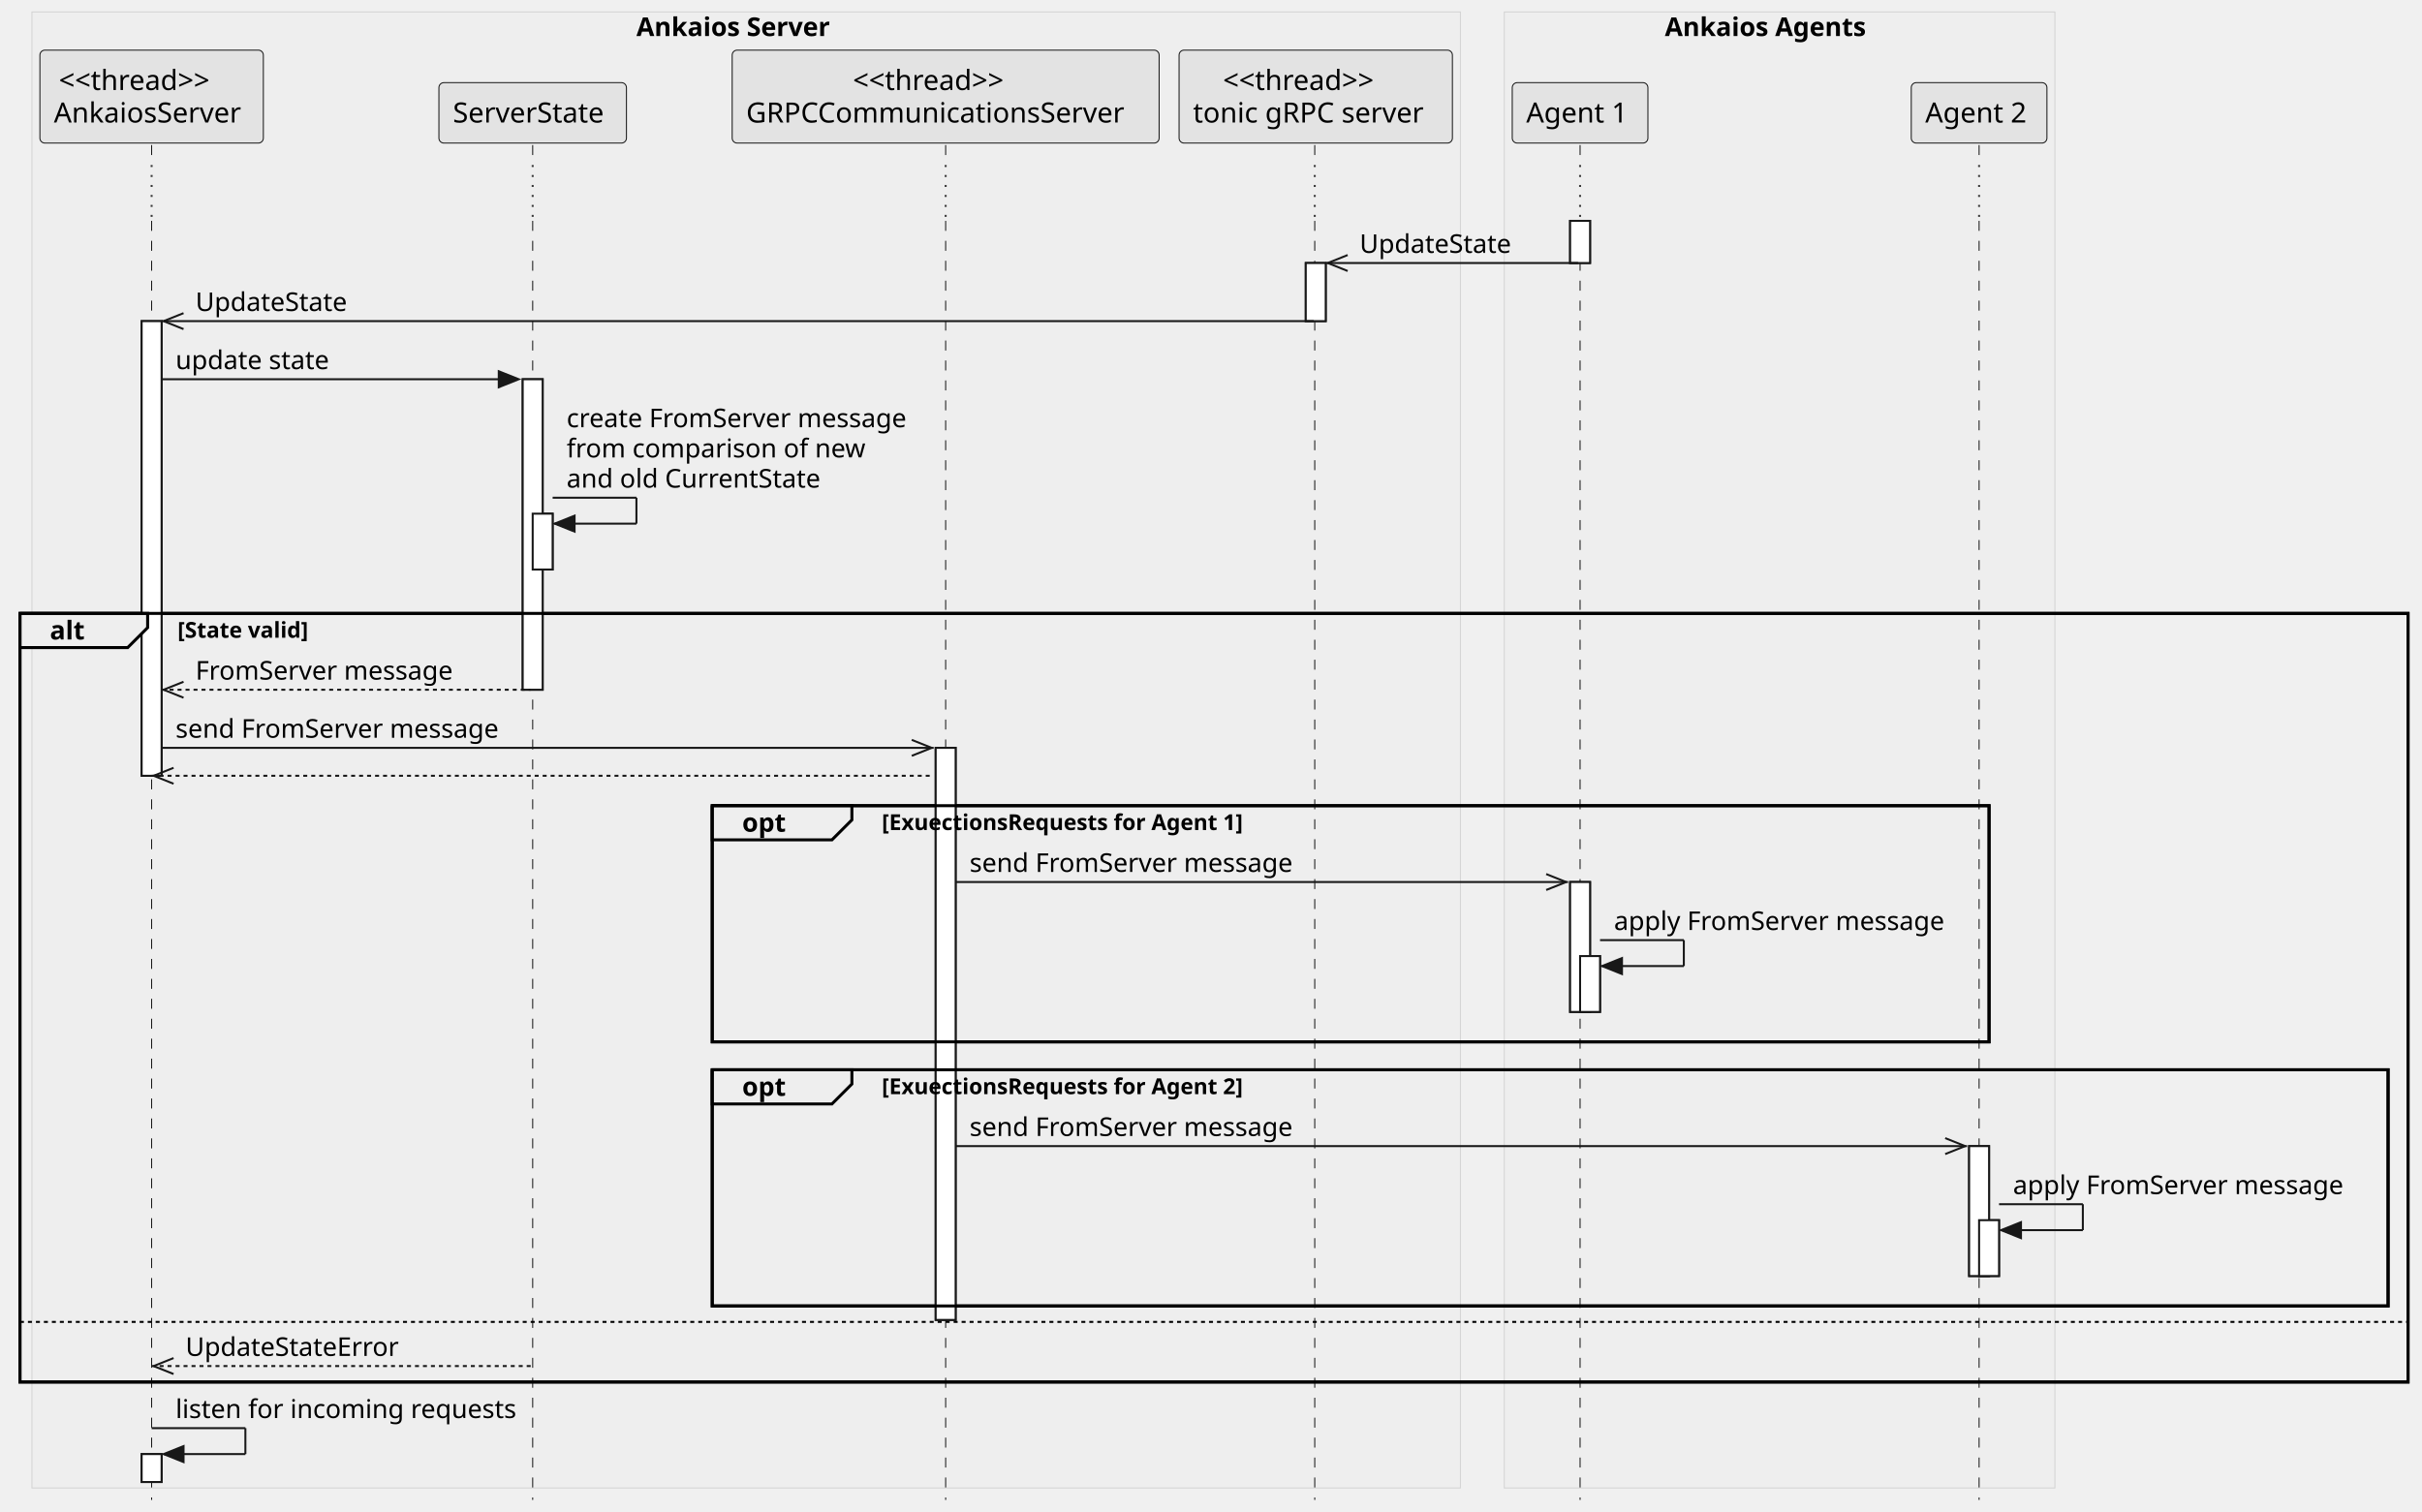
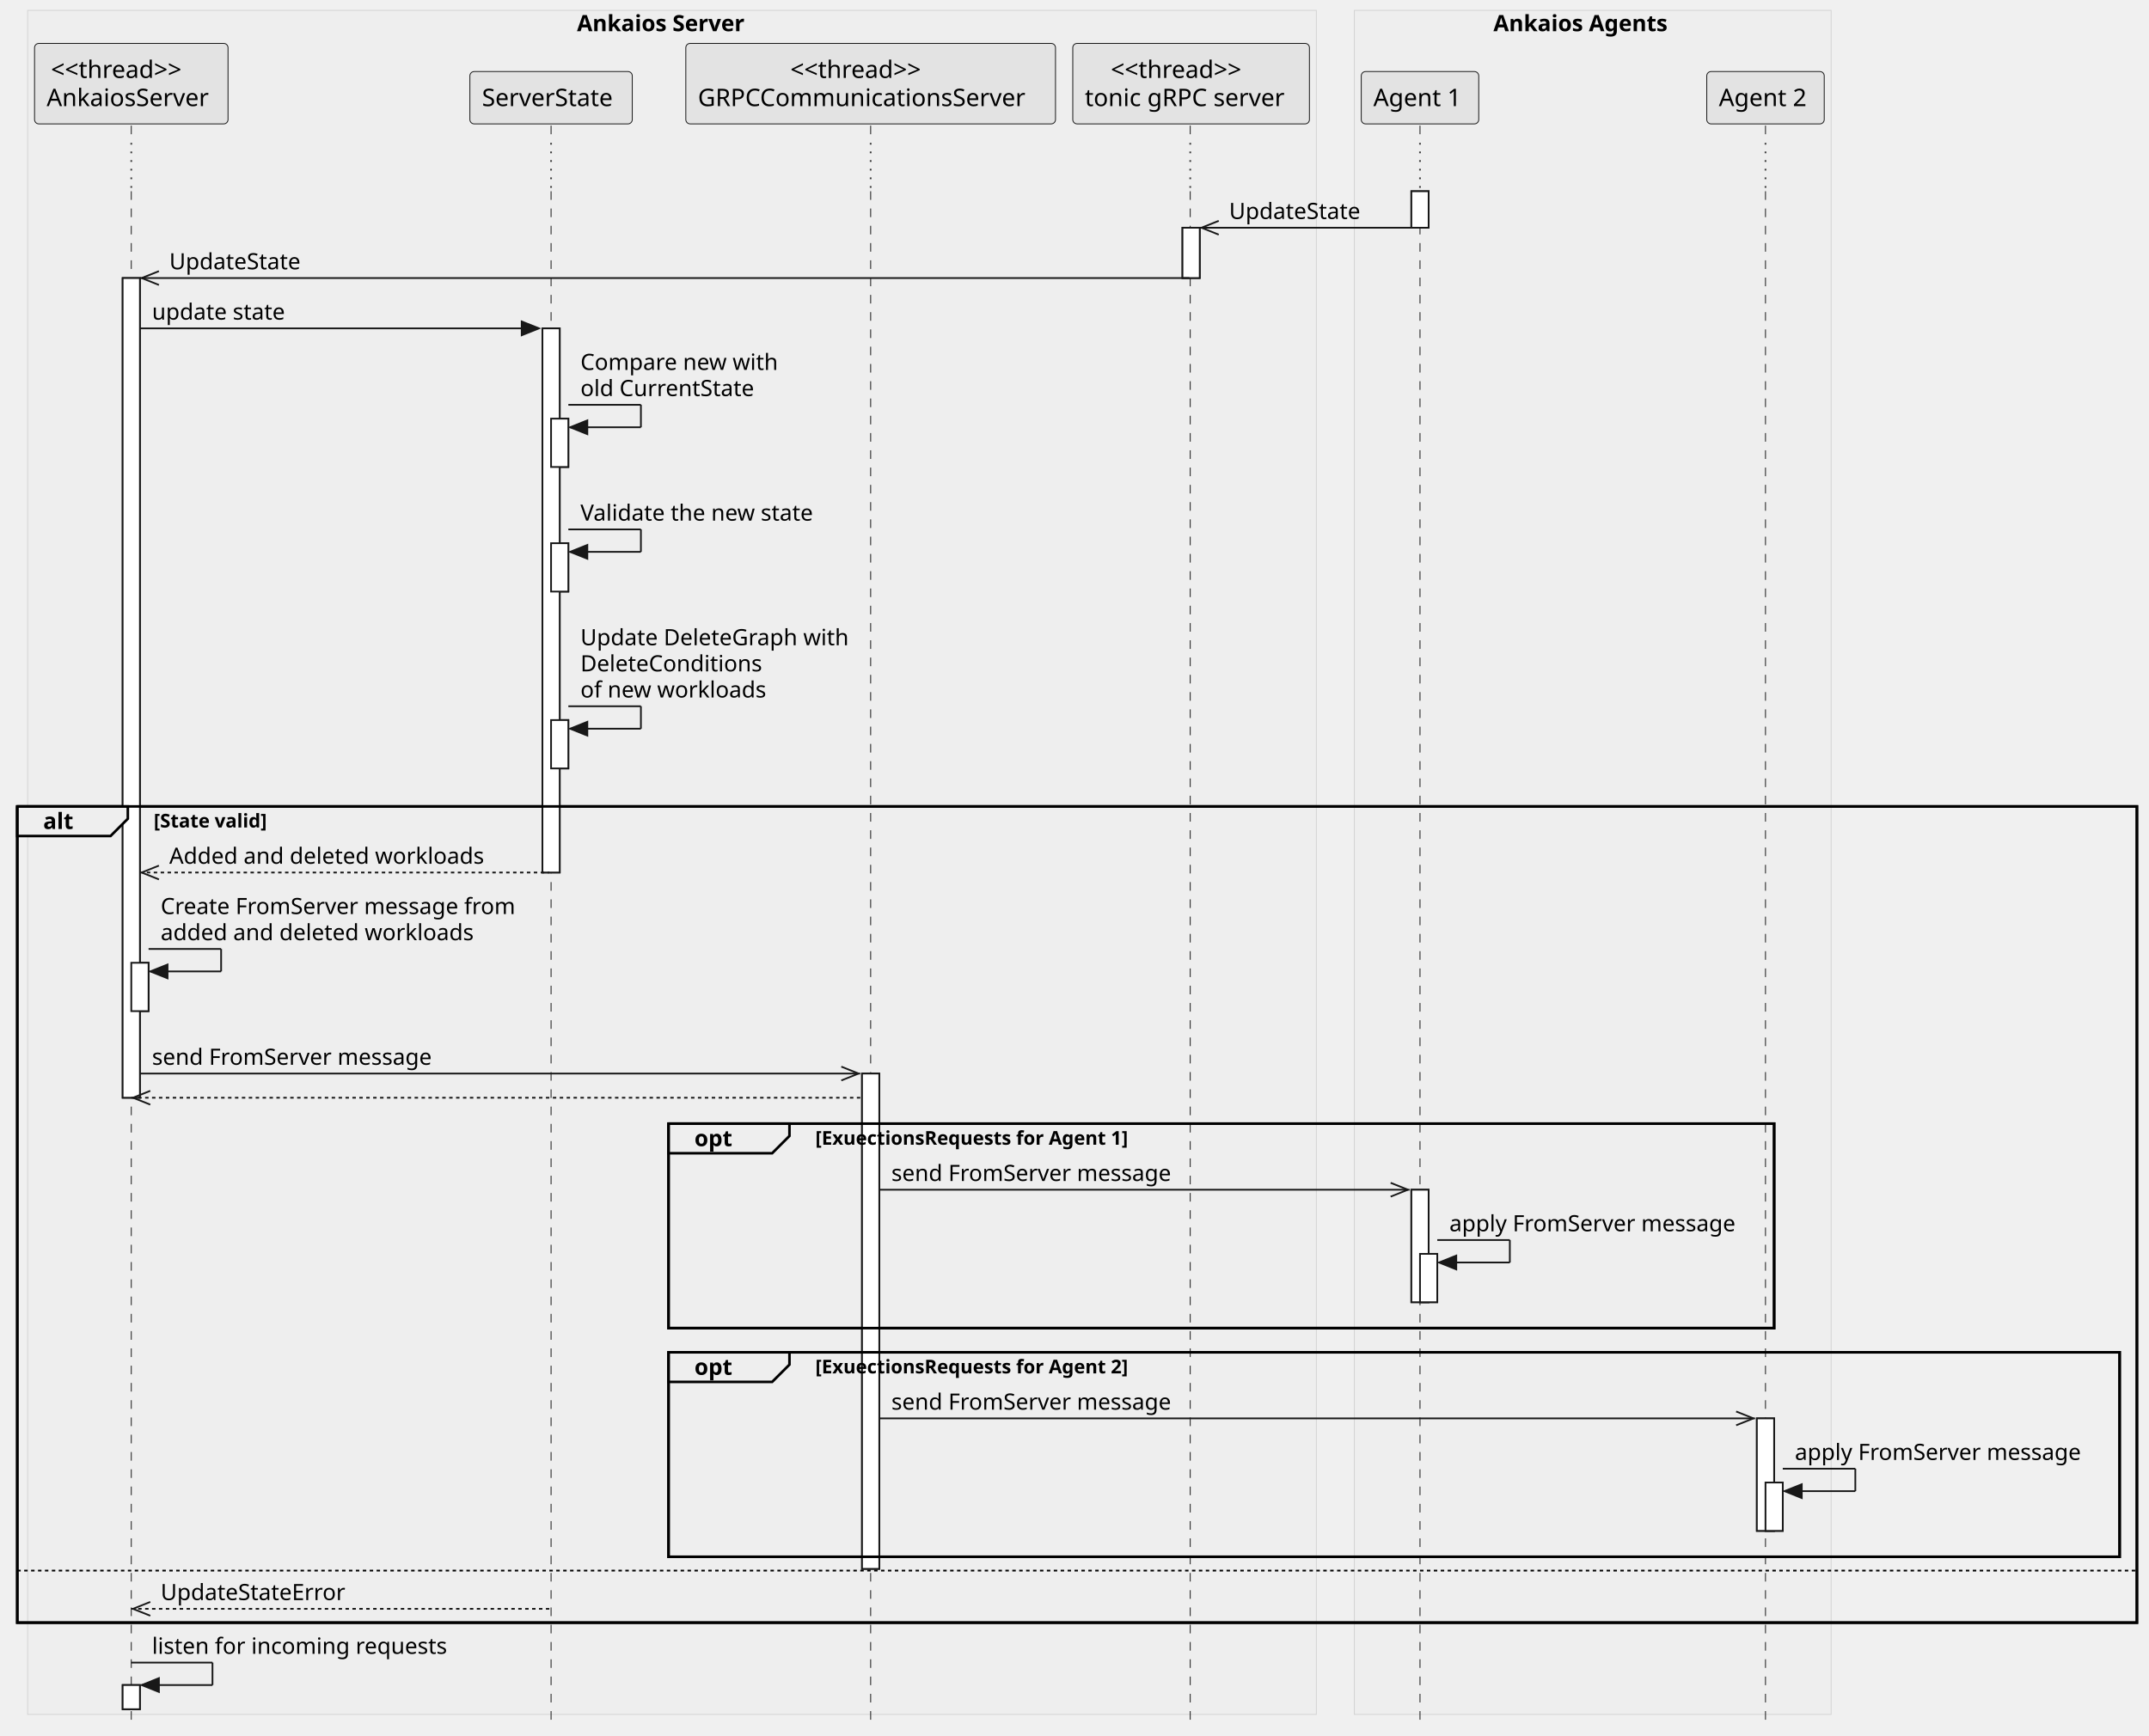
- <svg xmlns="http://www.w3.org/2000/svg" contentStyleType="text/css" height="758px" preserveAspectRatio="none" style="width:1214px;height:758px;background:#FFFFFF;" version="1.1" viewBox="0 0 1214 758" width="1214px" zoomAndPan="magnify">
+ <svg xmlns="http://www.w3.org/2000/svg" contentStyleType="text/css" height="1005px" preserveAspectRatio="none" style="width:1244px;height:1005px;background:#FFFFFF;" version="1.1" viewBox="0 0 1244 1005" width="1244px" zoomAndPan="magnify">
  <defs />
  <g>
-     <rect fill="#EEEEEE" height="739.984" style="stroke:#D3D3D3;stroke-width:0.5;" width="716" x="16" y="6" />
-     <text fill="#000000" font-family="sans-serif" font-size="13" font-weight="bold" lengthAdjust="spacing" textLength="110" x="319" y="18.067">Ankaios Server</text>
-     <rect fill="#EEEEEE" height="739.984" style="stroke:#D3D3D3;stroke-width:0.5;" width="276" x="754" y="6" />
-     <text fill="#000000" font-family="sans-serif" font-size="13" font-weight="bold" lengthAdjust="spacing" textLength="115" x="834.5" y="18.067">Ankaios Agents</text>
-     <rect fill="#FFFFFF" height="227.93" style="stroke:#181818;stroke-width:1.0;" width="10" x="71" y="160.992" />
-     <rect fill="#FFFFFF" height="14" style="stroke:#181818;stroke-width:1.0;" width="10" x="71" y="728.984" />
-     <rect fill="#FFFFFF" height="155.664" style="stroke:#181818;stroke-width:1.0;" width="10" x="262" y="190.125" />
-     <rect fill="#FFFFFF" height="28" style="stroke:#181818;stroke-width:1.0;" width="10" x="267" y="257.523" />
-     <rect fill="#FFFFFF" height="286.797" style="stroke:#181818;stroke-width:1.0;" width="10" x="469" y="374.922" />
-     <rect fill="#FFFFFF" height="29.133" style="stroke:#181818;stroke-width:1.0;" width="10" x="654.5" y="131.859" />
-     <rect fill="#FFFFFF" height="21.133" style="stroke:#181818;stroke-width:1.0;" width="10" x="787" y="110.727" />
-     <rect fill="#FFFFFF" height="65.133" style="stroke:#181818;stroke-width:1.0;" width="10" x="787" y="442.188" />
-     <rect fill="#FFFFFF" height="28" style="stroke:#181818;stroke-width:1.0;" width="10" x="792" y="479.32" />
-     <rect fill="#FFFFFF" height="65.133" style="stroke:#181818;stroke-width:1.0;" width="10" x="987" y="574.586" />
-     <rect fill="#FFFFFF" height="28" style="stroke:#181818;stroke-width:1.0;" width="10" x="992" y="611.719" />
-     <rect fill="none" height="385.328" style="stroke:#000000;stroke-width:1.5;" width="1197" x="10" y="307.523" />
-     <rect fill="none" height="118.398" style="stroke:#000000;stroke-width:1.5;" width="640" x="357" y="403.922" />
-     <rect fill="none" height="118.398" style="stroke:#000000;stroke-width:1.5;" width="840" x="357" y="536.32" />
+     <rect fill="#EEEEEE" height="986.648" style="stroke:#D3D3D3;stroke-width:0.5;" width="746" x="16" y="6" />
+     <text fill="#000000" font-family="sans-serif" font-size="13" font-weight="bold" lengthAdjust="spacing" textLength="110" x="334" y="18.067">Ankaios Server</text>
+     <rect fill="#EEEEEE" height="986.648" style="stroke:#D3D3D3;stroke-width:0.5;" width="276" x="784" y="6" />
+     <text fill="#000000" font-family="sans-serif" font-size="13" font-weight="bold" lengthAdjust="spacing" textLength="115" x="864.5" y="18.067">Ankaios Agents</text>
+     <rect fill="#FFFFFF" height="474.594" style="stroke:#181818;stroke-width:1.0;" width="10" x="71" y="160.992" />
+     <rect fill="#FFFFFF" height="28" style="stroke:#181818;stroke-width:1.0;" width="10" x="76" y="557.453" />
+     <rect fill="#FFFFFF" height="14" style="stroke:#181818;stroke-width:1.0;" width="10" x="71" y="975.648" />
+     <rect fill="#FFFFFF" height="315.062" style="stroke:#181818;stroke-width:1.0;" width="10" x="314" y="190.125" />
+     <rect fill="#FFFFFF" height="28" style="stroke:#181818;stroke-width:1.0;" width="10" x="319" y="242.391" />
+     <rect fill="#FFFFFF" height="28" style="stroke:#181818;stroke-width:1.0;" width="10" x="319" y="314.523" />
+     <rect fill="#FFFFFF" height="28" style="stroke:#181818;stroke-width:1.0;" width="10" x="319" y="416.922" />
+     <rect fill="#FFFFFF" height="286.797" style="stroke:#181818;stroke-width:1.0;" width="10" x="499" y="621.586" />
+     <rect fill="#FFFFFF" height="29.133" style="stroke:#181818;stroke-width:1.0;" width="10" x="684.5" y="131.859" />
+     <rect fill="#FFFFFF" height="21.133" style="stroke:#181818;stroke-width:1.0;" width="10" x="817" y="110.727" />
+     <rect fill="#FFFFFF" height="65.133" style="stroke:#181818;stroke-width:1.0;" width="10" x="817" y="688.852" />
+     <rect fill="#FFFFFF" height="28" style="stroke:#181818;stroke-width:1.0;" width="10" x="822" y="725.984" />
+     <rect fill="#FFFFFF" height="65.133" style="stroke:#181818;stroke-width:1.0;" width="10" x="1017" y="821.25" />
+     <rect fill="#FFFFFF" height="28" style="stroke:#181818;stroke-width:1.0;" width="10" x="1022" y="858.383" />
+     <rect fill="none" height="472.594" style="stroke:#000000;stroke-width:1.5;" width="1227" x="10" y="466.922" />
+     <rect fill="none" height="118.398" style="stroke:#000000;stroke-width:1.5;" width="640" x="387" y="650.586" />
+     <rect fill="none" height="118.398" style="stroke:#000000;stroke-width:1.5;" width="840" x="387" y="782.984" />
    <line style="stroke:#181818;stroke-width:0.5;stroke-dasharray:5.0,5.0;" x1="76" x2="76" y1="72.727" y2="82.727" />
    <line style="stroke:#383838;stroke-width:1.0;stroke-dasharray:1.0,4.0;" x1="76" x2="76" y1="82.727" y2="110.727" />
-     <line style="stroke:#181818;stroke-width:0.5;stroke-dasharray:5.0,5.0;" x1="76" x2="76" y1="110.727" y2="751.984" />
-     <line style="stroke:#181818;stroke-width:0.5;stroke-dasharray:5.0,5.0;" x1="267" x2="267" y1="72.727" y2="82.727" />
-     <line style="stroke:#383838;stroke-width:1.0;stroke-dasharray:1.0,4.0;" x1="267" x2="267" y1="82.727" y2="110.727" />
-     <line style="stroke:#181818;stroke-width:0.5;stroke-dasharray:5.0,5.0;" x1="267" x2="267" y1="110.727" y2="751.984" />
-     <line style="stroke:#181818;stroke-width:0.5;stroke-dasharray:5.0,5.0;" x1="474" x2="474" y1="72.727" y2="82.727" />
-     <line style="stroke:#383838;stroke-width:1.0;stroke-dasharray:1.0,4.0;" x1="474" x2="474" y1="82.727" y2="110.727" />
-     <line style="stroke:#181818;stroke-width:0.5;stroke-dasharray:5.0,5.0;" x1="474" x2="474" y1="110.727" y2="751.984" />
-     <line style="stroke:#181818;stroke-width:0.5;stroke-dasharray:5.0,5.0;" x1="659" x2="659" y1="72.727" y2="82.727" />
-     <line style="stroke:#383838;stroke-width:1.0;stroke-dasharray:1.0,4.0;" x1="659" x2="659" y1="82.727" y2="110.727" />
-     <line style="stroke:#181818;stroke-width:0.5;stroke-dasharray:5.0,5.0;" x1="659" x2="659" y1="110.727" y2="751.984" />
-     <line style="stroke:#181818;stroke-width:0.5;stroke-dasharray:5.0,5.0;" x1="792" x2="792" y1="72.727" y2="82.727" />
-     <line style="stroke:#383838;stroke-width:1.0;stroke-dasharray:1.0,4.0;" x1="792" x2="792" y1="82.727" y2="110.727" />
-     <line style="stroke:#181818;stroke-width:0.5;stroke-dasharray:5.0,5.0;" x1="792" x2="792" y1="110.727" y2="751.984" />
-     <line style="stroke:#181818;stroke-width:0.5;stroke-dasharray:5.0,5.0;" x1="992" x2="992" y1="72.727" y2="82.727" />
-     <line style="stroke:#383838;stroke-width:1.0;stroke-dasharray:1.0,4.0;" x1="992" x2="992" y1="82.727" y2="110.727" />
-     <line style="stroke:#181818;stroke-width:0.5;stroke-dasharray:5.0,5.0;" x1="992" x2="992" y1="110.727" y2="751.984" />
+     <line style="stroke:#181818;stroke-width:0.5;stroke-dasharray:5.0,5.0;" x1="76" x2="76" y1="110.727" y2="998.648" />
+     <line style="stroke:#181818;stroke-width:0.5;stroke-dasharray:5.0,5.0;" x1="319" x2="319" y1="72.727" y2="82.727" />
+     <line style="stroke:#383838;stroke-width:1.0;stroke-dasharray:1.0,4.0;" x1="319" x2="319" y1="82.727" y2="110.727" />
+     <line style="stroke:#181818;stroke-width:0.5;stroke-dasharray:5.0,5.0;" x1="319" x2="319" y1="110.727" y2="998.648" />
+     <line style="stroke:#181818;stroke-width:0.5;stroke-dasharray:5.0,5.0;" x1="504" x2="504" y1="72.727" y2="82.727" />
+     <line style="stroke:#383838;stroke-width:1.0;stroke-dasharray:1.0,4.0;" x1="504" x2="504" y1="82.727" y2="110.727" />
+     <line style="stroke:#181818;stroke-width:0.5;stroke-dasharray:5.0,5.0;" x1="504" x2="504" y1="110.727" y2="998.648" />
+     <line style="stroke:#181818;stroke-width:0.5;stroke-dasharray:5.0,5.0;" x1="689" x2="689" y1="72.727" y2="82.727" />
+     <line style="stroke:#383838;stroke-width:1.0;stroke-dasharray:1.0,4.0;" x1="689" x2="689" y1="82.727" y2="110.727" />
+     <line style="stroke:#181818;stroke-width:0.5;stroke-dasharray:5.0,5.0;" x1="689" x2="689" y1="110.727" y2="998.648" />
+     <line style="stroke:#181818;stroke-width:0.5;stroke-dasharray:5.0,5.0;" x1="822" x2="822" y1="72.727" y2="82.727" />
+     <line style="stroke:#383838;stroke-width:1.0;stroke-dasharray:1.0,4.0;" x1="822" x2="822" y1="82.727" y2="110.727" />
+     <line style="stroke:#181818;stroke-width:0.5;stroke-dasharray:5.0,5.0;" x1="822" x2="822" y1="110.727" y2="998.648" />
+     <line style="stroke:#181818;stroke-width:0.5;stroke-dasharray:5.0,5.0;" x1="1022" x2="1022" y1="72.727" y2="82.727" />
+     <line style="stroke:#383838;stroke-width:1.0;stroke-dasharray:1.0,4.0;" x1="1022" x2="1022" y1="82.727" y2="110.727" />
+     <line style="stroke:#181818;stroke-width:0.5;stroke-dasharray:5.0,5.0;" x1="1022" x2="1022" y1="110.727" y2="998.648" />
    <rect fill="#E3E3E3" height="46.594" rx="2.5" ry="2.5" style="stroke:#181818;stroke-width:0.5;" width="112" x="20" y="25.133" />
    <text fill="#000000" font-family="sans-serif" font-size="14" lengthAdjust="spacing" textLength="93" x="29.5" y="45.128">&lt;&lt;thread&gt;&gt;</text>
    <text fill="#000000" font-family="sans-serif" font-size="14" lengthAdjust="spacing" textLength="98" x="27" y="61.425">AnkaiosServer</text>
-     <rect fill="#E3E3E3" height="30.297" rx="2.5" ry="2.5" style="stroke:#181818;stroke-width:0.5;" width="94" x="220" y="41.43" />
-     <text fill="#000000" font-family="sans-serif" font-size="14" lengthAdjust="spacing" textLength="80" x="227" y="61.425">ServerState</text>
-     <rect fill="#E3E3E3" height="46.594" rx="2.5" ry="2.5" style="stroke:#181818;stroke-width:0.5;" width="214" x="367" y="25.133" />
-     <text fill="#000000" font-family="sans-serif" font-size="14" lengthAdjust="spacing" textLength="93" x="427.5" y="45.128">&lt;&lt;thread&gt;&gt;</text>
-     <text fill="#000000" font-family="sans-serif" font-size="14" lengthAdjust="spacing" textLength="200" x="374" y="61.425">GRPCCommunicationsServer</text>
-     <rect fill="#E3E3E3" height="46.594" rx="2.5" ry="2.5" style="stroke:#181818;stroke-width:0.5;" width="137" x="591" y="25.133" />
-     <text fill="#000000" font-family="sans-serif" font-size="14" lengthAdjust="spacing" textLength="93" x="613" y="45.128">&lt;&lt;thread&gt;&gt;</text>
-     <text fill="#000000" font-family="sans-serif" font-size="14" lengthAdjust="spacing" textLength="123" x="598" y="61.425">tonic gRPC server</text>
-     <rect fill="#E3E3E3" height="30.297" rx="2.5" ry="2.5" style="stroke:#181818;stroke-width:0.5;" width="68" x="758" y="41.43" />
-     <text fill="#000000" font-family="sans-serif" font-size="14" lengthAdjust="spacing" textLength="54" x="765" y="61.425">Agent 1</text>
-     <rect fill="#E3E3E3" height="30.297" rx="2.5" ry="2.5" style="stroke:#181818;stroke-width:0.5;" width="68" x="958" y="41.43" />
-     <text fill="#000000" font-family="sans-serif" font-size="14" lengthAdjust="spacing" textLength="54" x="965" y="61.425">Agent 2</text>
-     <rect fill="#FFFFFF" height="227.93" style="stroke:#181818;stroke-width:1.0;" width="10" x="71" y="160.992" />
-     <rect fill="#FFFFFF" height="14" style="stroke:#181818;stroke-width:1.0;" width="10" x="71" y="728.984" />
-     <rect fill="#FFFFFF" height="155.664" style="stroke:#181818;stroke-width:1.0;" width="10" x="262" y="190.125" />
-     <rect fill="#FFFFFF" height="28" style="stroke:#181818;stroke-width:1.0;" width="10" x="267" y="257.523" />
-     <rect fill="#FFFFFF" height="286.797" style="stroke:#181818;stroke-width:1.0;" width="10" x="469" y="374.922" />
-     <rect fill="#FFFFFF" height="29.133" style="stroke:#181818;stroke-width:1.0;" width="10" x="654.5" y="131.859" />
-     <rect fill="#FFFFFF" height="21.133" style="stroke:#181818;stroke-width:1.0;" width="10" x="787" y="110.727" />
-     <rect fill="#FFFFFF" height="65.133" style="stroke:#181818;stroke-width:1.0;" width="10" x="787" y="442.188" />
-     <rect fill="#FFFFFF" height="28" style="stroke:#181818;stroke-width:1.0;" width="10" x="792" y="479.32" />
-     <rect fill="#FFFFFF" height="65.133" style="stroke:#181818;stroke-width:1.0;" width="10" x="987" y="574.586" />
-     <rect fill="#FFFFFF" height="28" style="stroke:#181818;stroke-width:1.0;" width="10" x="992" y="611.719" />
-     <line style="stroke:#181818;stroke-width:1.0;" x1="665.5" x2="675.5" y1="131.859" y2="127.859" />
-     <line style="stroke:#181818;stroke-width:1.0;" x1="665.5" x2="675.5" y1="131.859" y2="135.859" />
-     <line style="stroke:#181818;stroke-width:1.0;" x1="664.5" x2="791" y1="131.859" y2="131.859" />
-     <text fill="#000000" font-family="sans-serif" font-size="13" lengthAdjust="spacing" textLength="82" x="681.5" y="126.793">UpdateState</text>
+     <rect fill="#E3E3E3" height="30.297" rx="2.5" ry="2.5" style="stroke:#181818;stroke-width:0.5;" width="94" x="272" y="41.43" />
+     <text fill="#000000" font-family="sans-serif" font-size="14" lengthAdjust="spacing" textLength="80" x="279" y="61.425">ServerState</text>
+     <rect fill="#E3E3E3" height="46.594" rx="2.5" ry="2.5" style="stroke:#181818;stroke-width:0.5;" width="214" x="397" y="25.133" />
+     <text fill="#000000" font-family="sans-serif" font-size="14" lengthAdjust="spacing" textLength="93" x="457.5" y="45.128">&lt;&lt;thread&gt;&gt;</text>
+     <text fill="#000000" font-family="sans-serif" font-size="14" lengthAdjust="spacing" textLength="200" x="404" y="61.425">GRPCCommunicationsServer</text>
+     <rect fill="#E3E3E3" height="46.594" rx="2.5" ry="2.5" style="stroke:#181818;stroke-width:0.5;" width="137" x="621" y="25.133" />
+     <text fill="#000000" font-family="sans-serif" font-size="14" lengthAdjust="spacing" textLength="93" x="643" y="45.128">&lt;&lt;thread&gt;&gt;</text>
+     <text fill="#000000" font-family="sans-serif" font-size="14" lengthAdjust="spacing" textLength="123" x="628" y="61.425">tonic gRPC server</text>
+     <rect fill="#E3E3E3" height="30.297" rx="2.5" ry="2.5" style="stroke:#181818;stroke-width:0.5;" width="68" x="788" y="41.43" />
+     <text fill="#000000" font-family="sans-serif" font-size="14" lengthAdjust="spacing" textLength="54" x="795" y="61.425">Agent 1</text>
+     <rect fill="#E3E3E3" height="30.297" rx="2.5" ry="2.5" style="stroke:#181818;stroke-width:0.5;" width="68" x="988" y="41.43" />
+     <text fill="#000000" font-family="sans-serif" font-size="14" lengthAdjust="spacing" textLength="54" x="995" y="61.425">Agent 2</text>
+     <rect fill="#FFFFFF" height="474.594" style="stroke:#181818;stroke-width:1.0;" width="10" x="71" y="160.992" />
+     <rect fill="#FFFFFF" height="28" style="stroke:#181818;stroke-width:1.0;" width="10" x="76" y="557.453" />
+     <rect fill="#FFFFFF" height="14" style="stroke:#181818;stroke-width:1.0;" width="10" x="71" y="975.648" />
+     <rect fill="#FFFFFF" height="315.062" style="stroke:#181818;stroke-width:1.0;" width="10" x="314" y="190.125" />
+     <rect fill="#FFFFFF" height="28" style="stroke:#181818;stroke-width:1.0;" width="10" x="319" y="242.391" />
+     <rect fill="#FFFFFF" height="28" style="stroke:#181818;stroke-width:1.0;" width="10" x="319" y="314.523" />
+     <rect fill="#FFFFFF" height="28" style="stroke:#181818;stroke-width:1.0;" width="10" x="319" y="416.922" />
+     <rect fill="#FFFFFF" height="286.797" style="stroke:#181818;stroke-width:1.0;" width="10" x="499" y="621.586" />
+     <rect fill="#FFFFFF" height="29.133" style="stroke:#181818;stroke-width:1.0;" width="10" x="684.5" y="131.859" />
+     <rect fill="#FFFFFF" height="21.133" style="stroke:#181818;stroke-width:1.0;" width="10" x="817" y="110.727" />
+     <rect fill="#FFFFFF" height="65.133" style="stroke:#181818;stroke-width:1.0;" width="10" x="817" y="688.852" />
+     <rect fill="#FFFFFF" height="28" style="stroke:#181818;stroke-width:1.0;" width="10" x="822" y="725.984" />
+     <rect fill="#FFFFFF" height="65.133" style="stroke:#181818;stroke-width:1.0;" width="10" x="1017" y="821.25" />
+     <rect fill="#FFFFFF" height="28" style="stroke:#181818;stroke-width:1.0;" width="10" x="1022" y="858.383" />
+     <line style="stroke:#181818;stroke-width:1.0;" x1="695.5" x2="705.5" y1="131.859" y2="127.859" />
+     <line style="stroke:#181818;stroke-width:1.0;" x1="695.5" x2="705.5" y1="131.859" y2="135.859" />
+     <line style="stroke:#181818;stroke-width:1.0;" x1="694.5" x2="821" y1="131.859" y2="131.859" />
+     <text fill="#000000" font-family="sans-serif" font-size="13" lengthAdjust="spacing" textLength="82" x="711.5" y="126.793">UpdateState</text>
    <line style="stroke:#181818;stroke-width:1.0;" x1="82" x2="92" y1="160.992" y2="156.992" />
    <line style="stroke:#181818;stroke-width:1.0;" x1="82" x2="92" y1="160.992" y2="164.992" />
-     <line style="stroke:#181818;stroke-width:1.0;" x1="81" x2="658.5" y1="160.992" y2="160.992" />
+     <line style="stroke:#181818;stroke-width:1.0;" x1="81" x2="688.5" y1="160.992" y2="160.992" />
    <text fill="#000000" font-family="sans-serif" font-size="13" lengthAdjust="spacing" textLength="82" x="98" y="155.926">UpdateState</text>
-     <polygon fill="#181818" points="250,186.125,260,190.125,250,194.125" style="stroke:#181818;stroke-width:1.0;" />
-     <line style="stroke:#181818;stroke-width:1.0;" x1="81" x2="256" y1="190.125" y2="190.125" />
+     <polygon fill="#181818" points="302,186.125,312,190.125,302,194.125" style="stroke:#181818;stroke-width:1.0;" />
+     <line style="stroke:#181818;stroke-width:1.0;" x1="81" x2="308" y1="190.125" y2="190.125" />
    <text fill="#000000" font-family="sans-serif" font-size="13" lengthAdjust="spacing" textLength="82" x="88" y="185.059">update state</text>
-     <line style="stroke:#181818;stroke-width:1.0;" x1="277" x2="319" y1="249.523" y2="249.523" />
-     <line style="stroke:#181818;stroke-width:1.0;" x1="319" x2="319" y1="249.523" y2="262.523" />
-     <line style="stroke:#181818;stroke-width:1.0;" x1="278" x2="319" y1="262.523" y2="262.523" />
-     <polygon fill="#181818" points="288,258.523,278,262.523,288,266.523" style="stroke:#181818;stroke-width:1.0;" />
-     <text fill="#000000" font-family="sans-serif" font-size="13" lengthAdjust="spacing" textLength="183" x="284" y="214.192">create FromServer message</text>
-     <text fill="#000000" font-family="sans-serif" font-size="13" lengthAdjust="spacing" textLength="154" x="284" y="229.325">from comparison of new</text>
-     <text fill="#000000" font-family="sans-serif" font-size="13" lengthAdjust="spacing" textLength="134" x="284" y="244.458">and old CurrentState</text>
-     <path d="M10,307.523 L74,307.523 L74,314.656 L64,324.656 L10,324.656 L10,307.523 " fill="#EEEEEE" style="stroke:#000000;stroke-width:1.5;" />
-     <rect fill="none" height="385.328" style="stroke:#000000;stroke-width:1.5;" width="1197" x="10" y="307.523" />
-     <text fill="#000000" font-family="sans-serif" font-size="13" font-weight="bold" lengthAdjust="spacing" textLength="19" x="25" y="320.59">alt</text>
-     <text fill="#000000" font-family="sans-serif" font-size="11" font-weight="bold" lengthAdjust="spacing" textLength="79" x="89" y="319.734">[State valid]</text>
-     <line style="stroke:#181818;stroke-width:1.0;" x1="82" x2="92" y1="345.789" y2="341.789" />
-     <line style="stroke:#181818;stroke-width:1.0;" x1="82" x2="92" y1="345.789" y2="349.789" />
-     <line style="stroke:#181818;stroke-width:1.0;stroke-dasharray:2.0,2.0;" x1="81" x2="266" y1="345.789" y2="345.789" />
-     <text fill="#000000" font-family="sans-serif" font-size="13" lengthAdjust="spacing" textLength="138" x="98" y="340.723">FromServer message</text>
-     <line style="stroke:#181818;stroke-width:1.0;" x1="467" x2="457" y1="374.922" y2="370.922" />
-     <line style="stroke:#181818;stroke-width:1.0;" x1="467" x2="457" y1="374.922" y2="378.922" />
-     <line style="stroke:#181818;stroke-width:1.0;" x1="81" x2="468" y1="374.922" y2="374.922" />
-     <text fill="#000000" font-family="sans-serif" font-size="13" lengthAdjust="spacing" textLength="173" x="88" y="369.856">send FromServer message</text>
-     <line style="stroke:#181818;stroke-width:1.0;" x1="77" x2="87" y1="388.922" y2="384.922" />
-     <line style="stroke:#181818;stroke-width:1.0;" x1="77" x2="87" y1="388.922" y2="392.922" />
-     <line style="stroke:#181818;stroke-width:1.0;stroke-dasharray:2.0,2.0;" x1="76" x2="468" y1="388.922" y2="388.922" />
-     <path d="M357,403.922 L427,403.922 L427,411.055 L417,421.055 L357,421.055 L357,403.922 " fill="#EEEEEE" style="stroke:#000000;stroke-width:1.5;" />
-     <rect fill="none" height="118.398" style="stroke:#000000;stroke-width:1.5;" width="640" x="357" y="403.922" />
-     <text fill="#000000" font-family="sans-serif" font-size="13" font-weight="bold" lengthAdjust="spacing" textLength="25" x="372" y="416.989">opt</text>
-     <text fill="#000000" font-family="sans-serif" font-size="11" font-weight="bold" lengthAdjust="spacing" textLength="214" x="442" y="416.132">[ExuectionsRequests for Agent 1]</text>
-     <line style="stroke:#181818;stroke-width:1.0;" x1="785" x2="775" y1="442.188" y2="438.188" />
-     <line style="stroke:#181818;stroke-width:1.0;" x1="785" x2="775" y1="442.188" y2="446.188" />
-     <line style="stroke:#181818;stroke-width:1.0;" x1="479" x2="786" y1="442.188" y2="442.188" />
-     <text fill="#000000" font-family="sans-serif" font-size="13" lengthAdjust="spacing" textLength="173" x="486" y="437.122">send FromServer message</text>
-     <line style="stroke:#181818;stroke-width:1.0;" x1="802" x2="844" y1="471.32" y2="471.32" />
-     <line style="stroke:#181818;stroke-width:1.0;" x1="844" x2="844" y1="471.32" y2="484.32" />
-     <line style="stroke:#181818;stroke-width:1.0;" x1="803" x2="844" y1="484.32" y2="484.32" />
-     <polygon fill="#181818" points="813,480.32,803,484.32,813,488.32" style="stroke:#181818;stroke-width:1.0;" />
-     <text fill="#000000" font-family="sans-serif" font-size="13" lengthAdjust="spacing" textLength="176" x="809" y="466.254">apply FromServer message</text>
-     <path d="M357,536.32 L427,536.32 L427,543.453 L417,553.453 L357,553.453 L357,536.32 " fill="#EEEEEE" style="stroke:#000000;stroke-width:1.5;" />
-     <rect fill="none" height="118.398" style="stroke:#000000;stroke-width:1.5;" width="840" x="357" y="536.32" />
-     <text fill="#000000" font-family="sans-serif" font-size="13" font-weight="bold" lengthAdjust="spacing" textLength="25" x="372" y="549.387">opt</text>
-     <text fill="#000000" font-family="sans-serif" font-size="11" font-weight="bold" lengthAdjust="spacing" textLength="214" x="442" y="548.531">[ExuectionsRequests for Agent 2]</text>
-     <line style="stroke:#181818;stroke-width:1.0;" x1="985" x2="975" y1="574.586" y2="570.586" />
-     <line style="stroke:#181818;stroke-width:1.0;" x1="985" x2="975" y1="574.586" y2="578.586" />
-     <line style="stroke:#181818;stroke-width:1.0;" x1="479" x2="986" y1="574.586" y2="574.586" />
-     <text fill="#000000" font-family="sans-serif" font-size="13" lengthAdjust="spacing" textLength="173" x="486" y="569.52">send FromServer message</text>
-     <line style="stroke:#181818;stroke-width:1.0;" x1="1002" x2="1044" y1="603.719" y2="603.719" />
-     <line style="stroke:#181818;stroke-width:1.0;" x1="1044" x2="1044" y1="603.719" y2="616.719" />
-     <line style="stroke:#181818;stroke-width:1.0;" x1="1003" x2="1044" y1="616.719" y2="616.719" />
-     <polygon fill="#181818" points="1013,612.719,1003,616.719,1013,620.719" style="stroke:#181818;stroke-width:1.0;" />
-     <text fill="#000000" font-family="sans-serif" font-size="13" lengthAdjust="spacing" textLength="176" x="1009" y="598.653">apply FromServer message</text>
-     <line style="stroke:#000000;stroke-width:1.0;stroke-dasharray:2.0,2.0;" x1="10" x2="1207" y1="662.719" y2="662.719" />
-     <line style="stroke:#181818;stroke-width:1.0;" x1="77" x2="87" y1="684.852" y2="680.852" />
-     <line style="stroke:#181818;stroke-width:1.0;" x1="77" x2="87" y1="684.852" y2="688.852" />
-     <line style="stroke:#181818;stroke-width:1.0;stroke-dasharray:2.0,2.0;" x1="76" x2="266" y1="684.852" y2="684.852" />
-     <text fill="#000000" font-family="sans-serif" font-size="13" lengthAdjust="spacing" textLength="113" x="93" y="679.786">UpdateStateError</text>
-     <line style="stroke:#181818;stroke-width:1.0;" x1="76" x2="123" y1="715.984" y2="715.984" />
-     <line style="stroke:#181818;stroke-width:1.0;" x1="123" x2="123" y1="715.984" y2="728.984" />
-     <line style="stroke:#181818;stroke-width:1.0;" x1="82" x2="123" y1="728.984" y2="728.984" />
-     <polygon fill="#181818" points="92,724.984,82,728.984,92,732.984" style="stroke:#181818;stroke-width:1.0;" />
-     <text fill="#000000" font-family="sans-serif" font-size="13" lengthAdjust="spacing" textLength="177" x="88" y="710.918">listen for incoming requests</text>
+     <line style="stroke:#181818;stroke-width:1.0;" x1="329" x2="371" y1="234.391" y2="234.391" />
+     <line style="stroke:#181818;stroke-width:1.0;" x1="371" x2="371" y1="234.391" y2="247.391" />
+     <line style="stroke:#181818;stroke-width:1.0;" x1="330" x2="371" y1="247.391" y2="247.391" />
+     <polygon fill="#181818" points="340,243.391,330,247.391,340,251.391" style="stroke:#181818;stroke-width:1.0;" />
+     <text fill="#000000" font-family="sans-serif" font-size="13" lengthAdjust="spacing" textLength="117" x="336" y="214.192">Compare new with</text>
+     <text fill="#000000" font-family="sans-serif" font-size="13" lengthAdjust="spacing" textLength="106" x="336" y="229.325">old CurrentState</text>
+     <line style="stroke:#181818;stroke-width:1.0;" x1="329" x2="371" y1="306.523" y2="306.523" />
+     <line style="stroke:#181818;stroke-width:1.0;" x1="371" x2="371" y1="306.523" y2="319.523" />
+     <line style="stroke:#181818;stroke-width:1.0;" x1="330" x2="371" y1="319.523" y2="319.523" />
+     <polygon fill="#181818" points="340,315.523,330,319.523,340,323.523" style="stroke:#181818;stroke-width:1.0;" />
+     <text fill="#000000" font-family="sans-serif" font-size="13" lengthAdjust="spacing" textLength="143" x="336" y="301.457">Validate the new state</text>
+     <line style="stroke:#181818;stroke-width:1.0;" x1="329" x2="371" y1="408.922" y2="408.922" />
+     <line style="stroke:#181818;stroke-width:1.0;" x1="371" x2="371" y1="408.922" y2="421.922" />
+     <line style="stroke:#181818;stroke-width:1.0;" x1="330" x2="371" y1="421.922" y2="421.922" />
+     <polygon fill="#181818" points="340,417.922,330,421.922,340,425.922" style="stroke:#181818;stroke-width:1.0;" />
+     <text fill="#000000" font-family="sans-serif" font-size="13" lengthAdjust="spacing" textLength="161" x="336" y="373.59">Update DeleteGraph with</text>
+     <text fill="#000000" font-family="sans-serif" font-size="13" lengthAdjust="spacing" textLength="109" x="336" y="388.723">DeleteConditions</text>
+     <text fill="#000000" font-family="sans-serif" font-size="13" lengthAdjust="spacing" textLength="108" x="336" y="403.856">of new workloads</text>
+     <path d="M10,466.922 L74,466.922 L74,474.055 L64,484.055 L10,484.055 L10,466.922 " fill="#EEEEEE" style="stroke:#000000;stroke-width:1.5;" />
+     <rect fill="none" height="472.594" style="stroke:#000000;stroke-width:1.5;" width="1227" x="10" y="466.922" />
+     <text fill="#000000" font-family="sans-serif" font-size="13" font-weight="bold" lengthAdjust="spacing" textLength="19" x="25" y="479.989">alt</text>
+     <text fill="#000000" font-family="sans-serif" font-size="11" font-weight="bold" lengthAdjust="spacing" textLength="79" x="89" y="479.132">[State valid]</text>
+     <line style="stroke:#181818;stroke-width:1.0;" x1="82" x2="92" y1="505.188" y2="501.188" />
+     <line style="stroke:#181818;stroke-width:1.0;" x1="82" x2="92" y1="505.188" y2="509.188" />
+     <line style="stroke:#181818;stroke-width:1.0;stroke-dasharray:2.0,2.0;" x1="81" x2="318" y1="505.188" y2="505.188" />
+     <text fill="#000000" font-family="sans-serif" font-size="13" lengthAdjust="spacing" textLength="188" x="98" y="500.122">Added and deleted workloads</text>
+     <line style="stroke:#181818;stroke-width:1.0;" x1="86" x2="128" y1="549.453" y2="549.453" />
+     <line style="stroke:#181818;stroke-width:1.0;" x1="128" x2="128" y1="549.453" y2="562.453" />
+     <line style="stroke:#181818;stroke-width:1.0;" x1="87" x2="128" y1="562.453" y2="562.453" />
+     <polygon fill="#181818" points="97,558.453,87,562.453,97,566.453" style="stroke:#181818;stroke-width:1.0;" />
+     <text fill="#000000" font-family="sans-serif" font-size="13" lengthAdjust="spacing" textLength="219" x="93" y="529.254">Create FromServer message from</text>
+     <text fill="#000000" font-family="sans-serif" font-size="13" lengthAdjust="spacing" textLength="187" x="93" y="544.387">added and deleted workloads</text>
+     <line style="stroke:#181818;stroke-width:1.0;" x1="497" x2="487" y1="621.586" y2="617.586" />
+     <line style="stroke:#181818;stroke-width:1.0;" x1="497" x2="487" y1="621.586" y2="625.586" />
+     <line style="stroke:#181818;stroke-width:1.0;" x1="81" x2="498" y1="621.586" y2="621.586" />
+     <text fill="#000000" font-family="sans-serif" font-size="13" lengthAdjust="spacing" textLength="173" x="88" y="616.52">send FromServer message</text>
+     <line style="stroke:#181818;stroke-width:1.0;" x1="77" x2="87" y1="635.586" y2="631.586" />
+     <line style="stroke:#181818;stroke-width:1.0;" x1="77" x2="87" y1="635.586" y2="639.586" />
+     <line style="stroke:#181818;stroke-width:1.0;stroke-dasharray:2.0,2.0;" x1="76" x2="498" y1="635.586" y2="635.586" />
+     <path d="M387,650.586 L457,650.586 L457,657.719 L447,667.719 L387,667.719 L387,650.586 " fill="#EEEEEE" style="stroke:#000000;stroke-width:1.5;" />
+     <rect fill="none" height="118.398" style="stroke:#000000;stroke-width:1.5;" width="640" x="387" y="650.586" />
+     <text fill="#000000" font-family="sans-serif" font-size="13" font-weight="bold" lengthAdjust="spacing" textLength="25" x="402" y="663.653">opt</text>
+     <text fill="#000000" font-family="sans-serif" font-size="11" font-weight="bold" lengthAdjust="spacing" textLength="214" x="472" y="662.796">[ExuectionsRequests for Agent 1]</text>
+     <line style="stroke:#181818;stroke-width:1.0;" x1="815" x2="805" y1="688.852" y2="684.852" />
+     <line style="stroke:#181818;stroke-width:1.0;" x1="815" x2="805" y1="688.852" y2="692.852" />
+     <line style="stroke:#181818;stroke-width:1.0;" x1="509" x2="816" y1="688.852" y2="688.852" />
+     <text fill="#000000" font-family="sans-serif" font-size="13" lengthAdjust="spacing" textLength="173" x="516" y="683.786">send FromServer message</text>
+     <line style="stroke:#181818;stroke-width:1.0;" x1="832" x2="874" y1="717.984" y2="717.984" />
+     <line style="stroke:#181818;stroke-width:1.0;" x1="874" x2="874" y1="717.984" y2="730.984" />
+     <line style="stroke:#181818;stroke-width:1.0;" x1="833" x2="874" y1="730.984" y2="730.984" />
+     <polygon fill="#181818" points="843,726.984,833,730.984,843,734.984" style="stroke:#181818;stroke-width:1.0;" />
+     <text fill="#000000" font-family="sans-serif" font-size="13" lengthAdjust="spacing" textLength="176" x="839" y="712.918">apply FromServer message</text>
+     <path d="M387,782.984 L457,782.984 L457,790.117 L447,800.117 L387,800.117 L387,782.984 " fill="#EEEEEE" style="stroke:#000000;stroke-width:1.5;" />
+     <rect fill="none" height="118.398" style="stroke:#000000;stroke-width:1.5;" width="840" x="387" y="782.984" />
+     <text fill="#000000" font-family="sans-serif" font-size="13" font-weight="bold" lengthAdjust="spacing" textLength="25" x="402" y="796.051">opt</text>
+     <text fill="#000000" font-family="sans-serif" font-size="11" font-weight="bold" lengthAdjust="spacing" textLength="214" x="472" y="795.195">[ExuectionsRequests for Agent 2]</text>
+     <line style="stroke:#181818;stroke-width:1.0;" x1="1015" x2="1005" y1="821.25" y2="817.25" />
+     <line style="stroke:#181818;stroke-width:1.0;" x1="1015" x2="1005" y1="821.25" y2="825.25" />
+     <line style="stroke:#181818;stroke-width:1.0;" x1="509" x2="1016" y1="821.25" y2="821.25" />
+     <text fill="#000000" font-family="sans-serif" font-size="13" lengthAdjust="spacing" textLength="173" x="516" y="816.184">send FromServer message</text>
+     <line style="stroke:#181818;stroke-width:1.0;" x1="1032" x2="1074" y1="850.383" y2="850.383" />
+     <line style="stroke:#181818;stroke-width:1.0;" x1="1074" x2="1074" y1="850.383" y2="863.383" />
+     <line style="stroke:#181818;stroke-width:1.0;" x1="1033" x2="1074" y1="863.383" y2="863.383" />
+     <polygon fill="#181818" points="1043,859.383,1033,863.383,1043,867.383" style="stroke:#181818;stroke-width:1.0;" />
+     <text fill="#000000" font-family="sans-serif" font-size="13" lengthAdjust="spacing" textLength="176" x="1039" y="845.317">apply FromServer message</text>
+     <line style="stroke:#000000;stroke-width:1.0;stroke-dasharray:2.0,2.0;" x1="10" x2="1237" y1="909.383" y2="909.383" />
+     <line style="stroke:#181818;stroke-width:1.0;" x1="77" x2="87" y1="931.516" y2="927.516" />
+     <line style="stroke:#181818;stroke-width:1.0;" x1="77" x2="87" y1="931.516" y2="935.516" />
+     <line style="stroke:#181818;stroke-width:1.0;stroke-dasharray:2.0,2.0;" x1="76" x2="318" y1="931.516" y2="931.516" />
+     <text fill="#000000" font-family="sans-serif" font-size="13" lengthAdjust="spacing" textLength="113" x="93" y="926.45">UpdateStateError</text>
+     <line style="stroke:#181818;stroke-width:1.0;" x1="76" x2="123" y1="962.648" y2="962.648" />
+     <line style="stroke:#181818;stroke-width:1.0;" x1="123" x2="123" y1="962.648" y2="975.648" />
+     <line style="stroke:#181818;stroke-width:1.0;" x1="82" x2="123" y1="975.648" y2="975.648" />
+     <polygon fill="#181818" points="92,971.648,82,975.648,92,979.648" style="stroke:#181818;stroke-width:1.0;" />
+     <text fill="#000000" font-family="sans-serif" font-size="13" lengthAdjust="spacing" textLength="177" x="88" y="957.582">listen for incoming requests</text>
  </g>
</svg>
